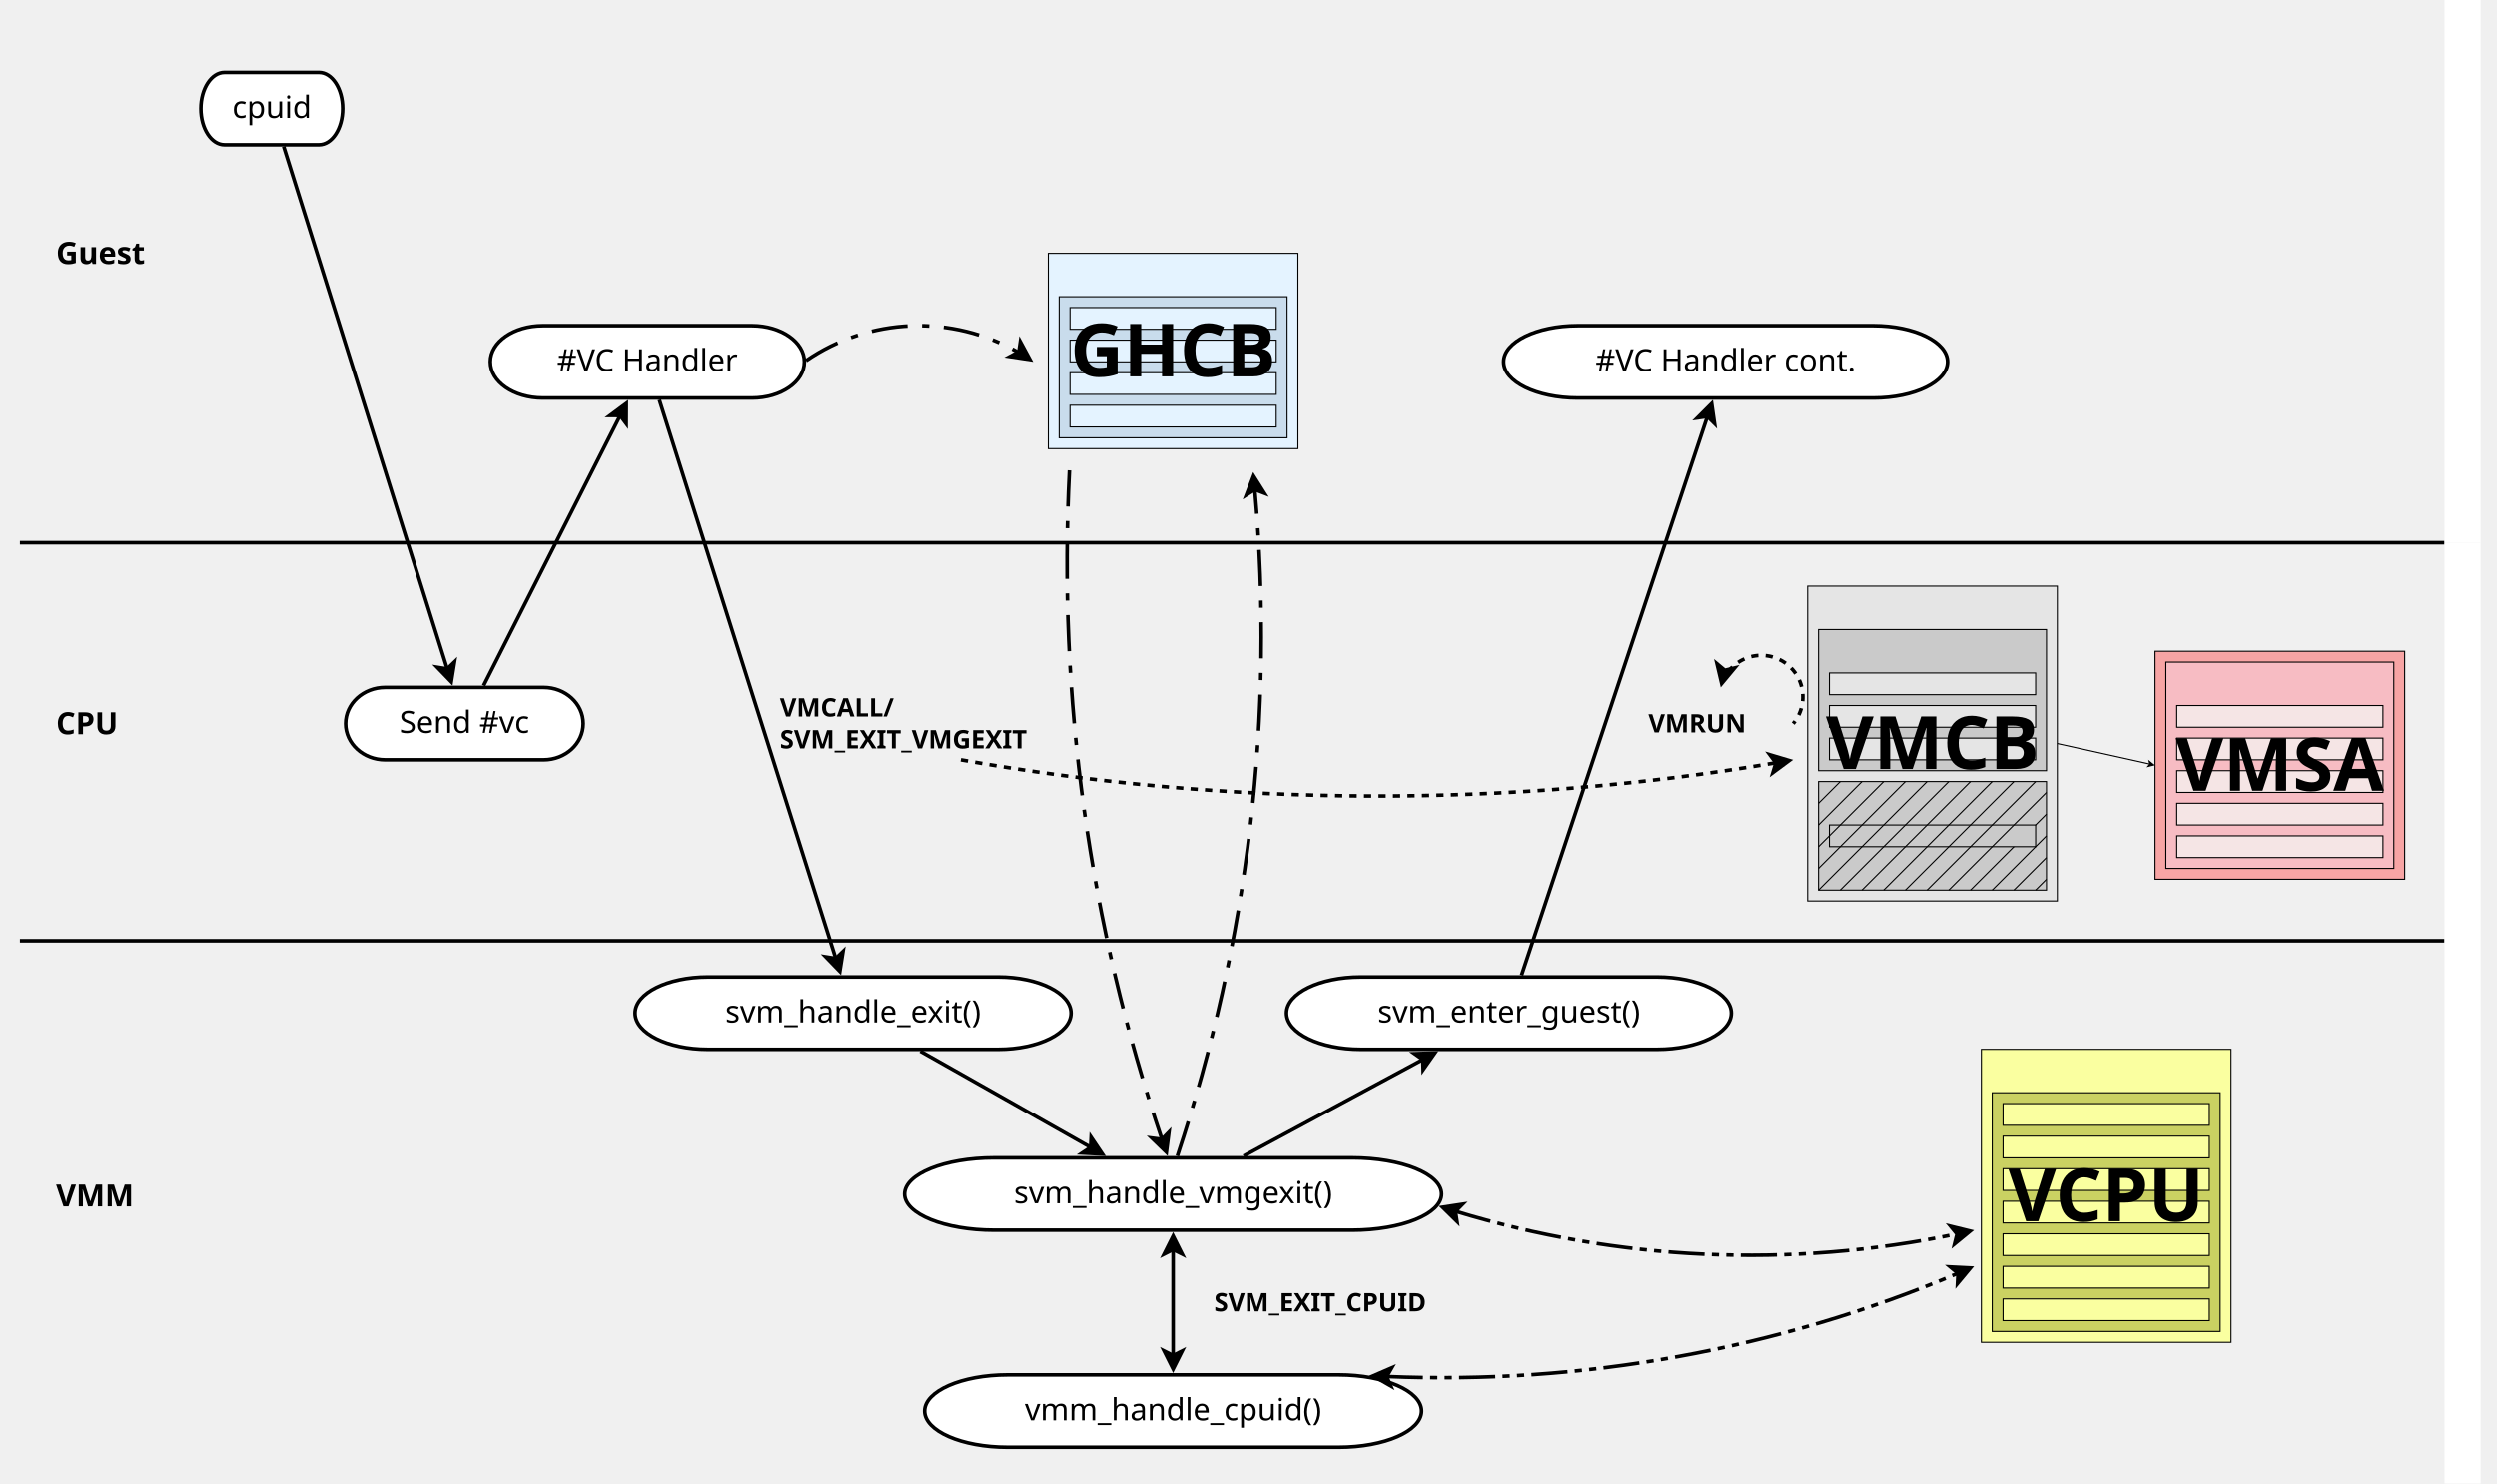
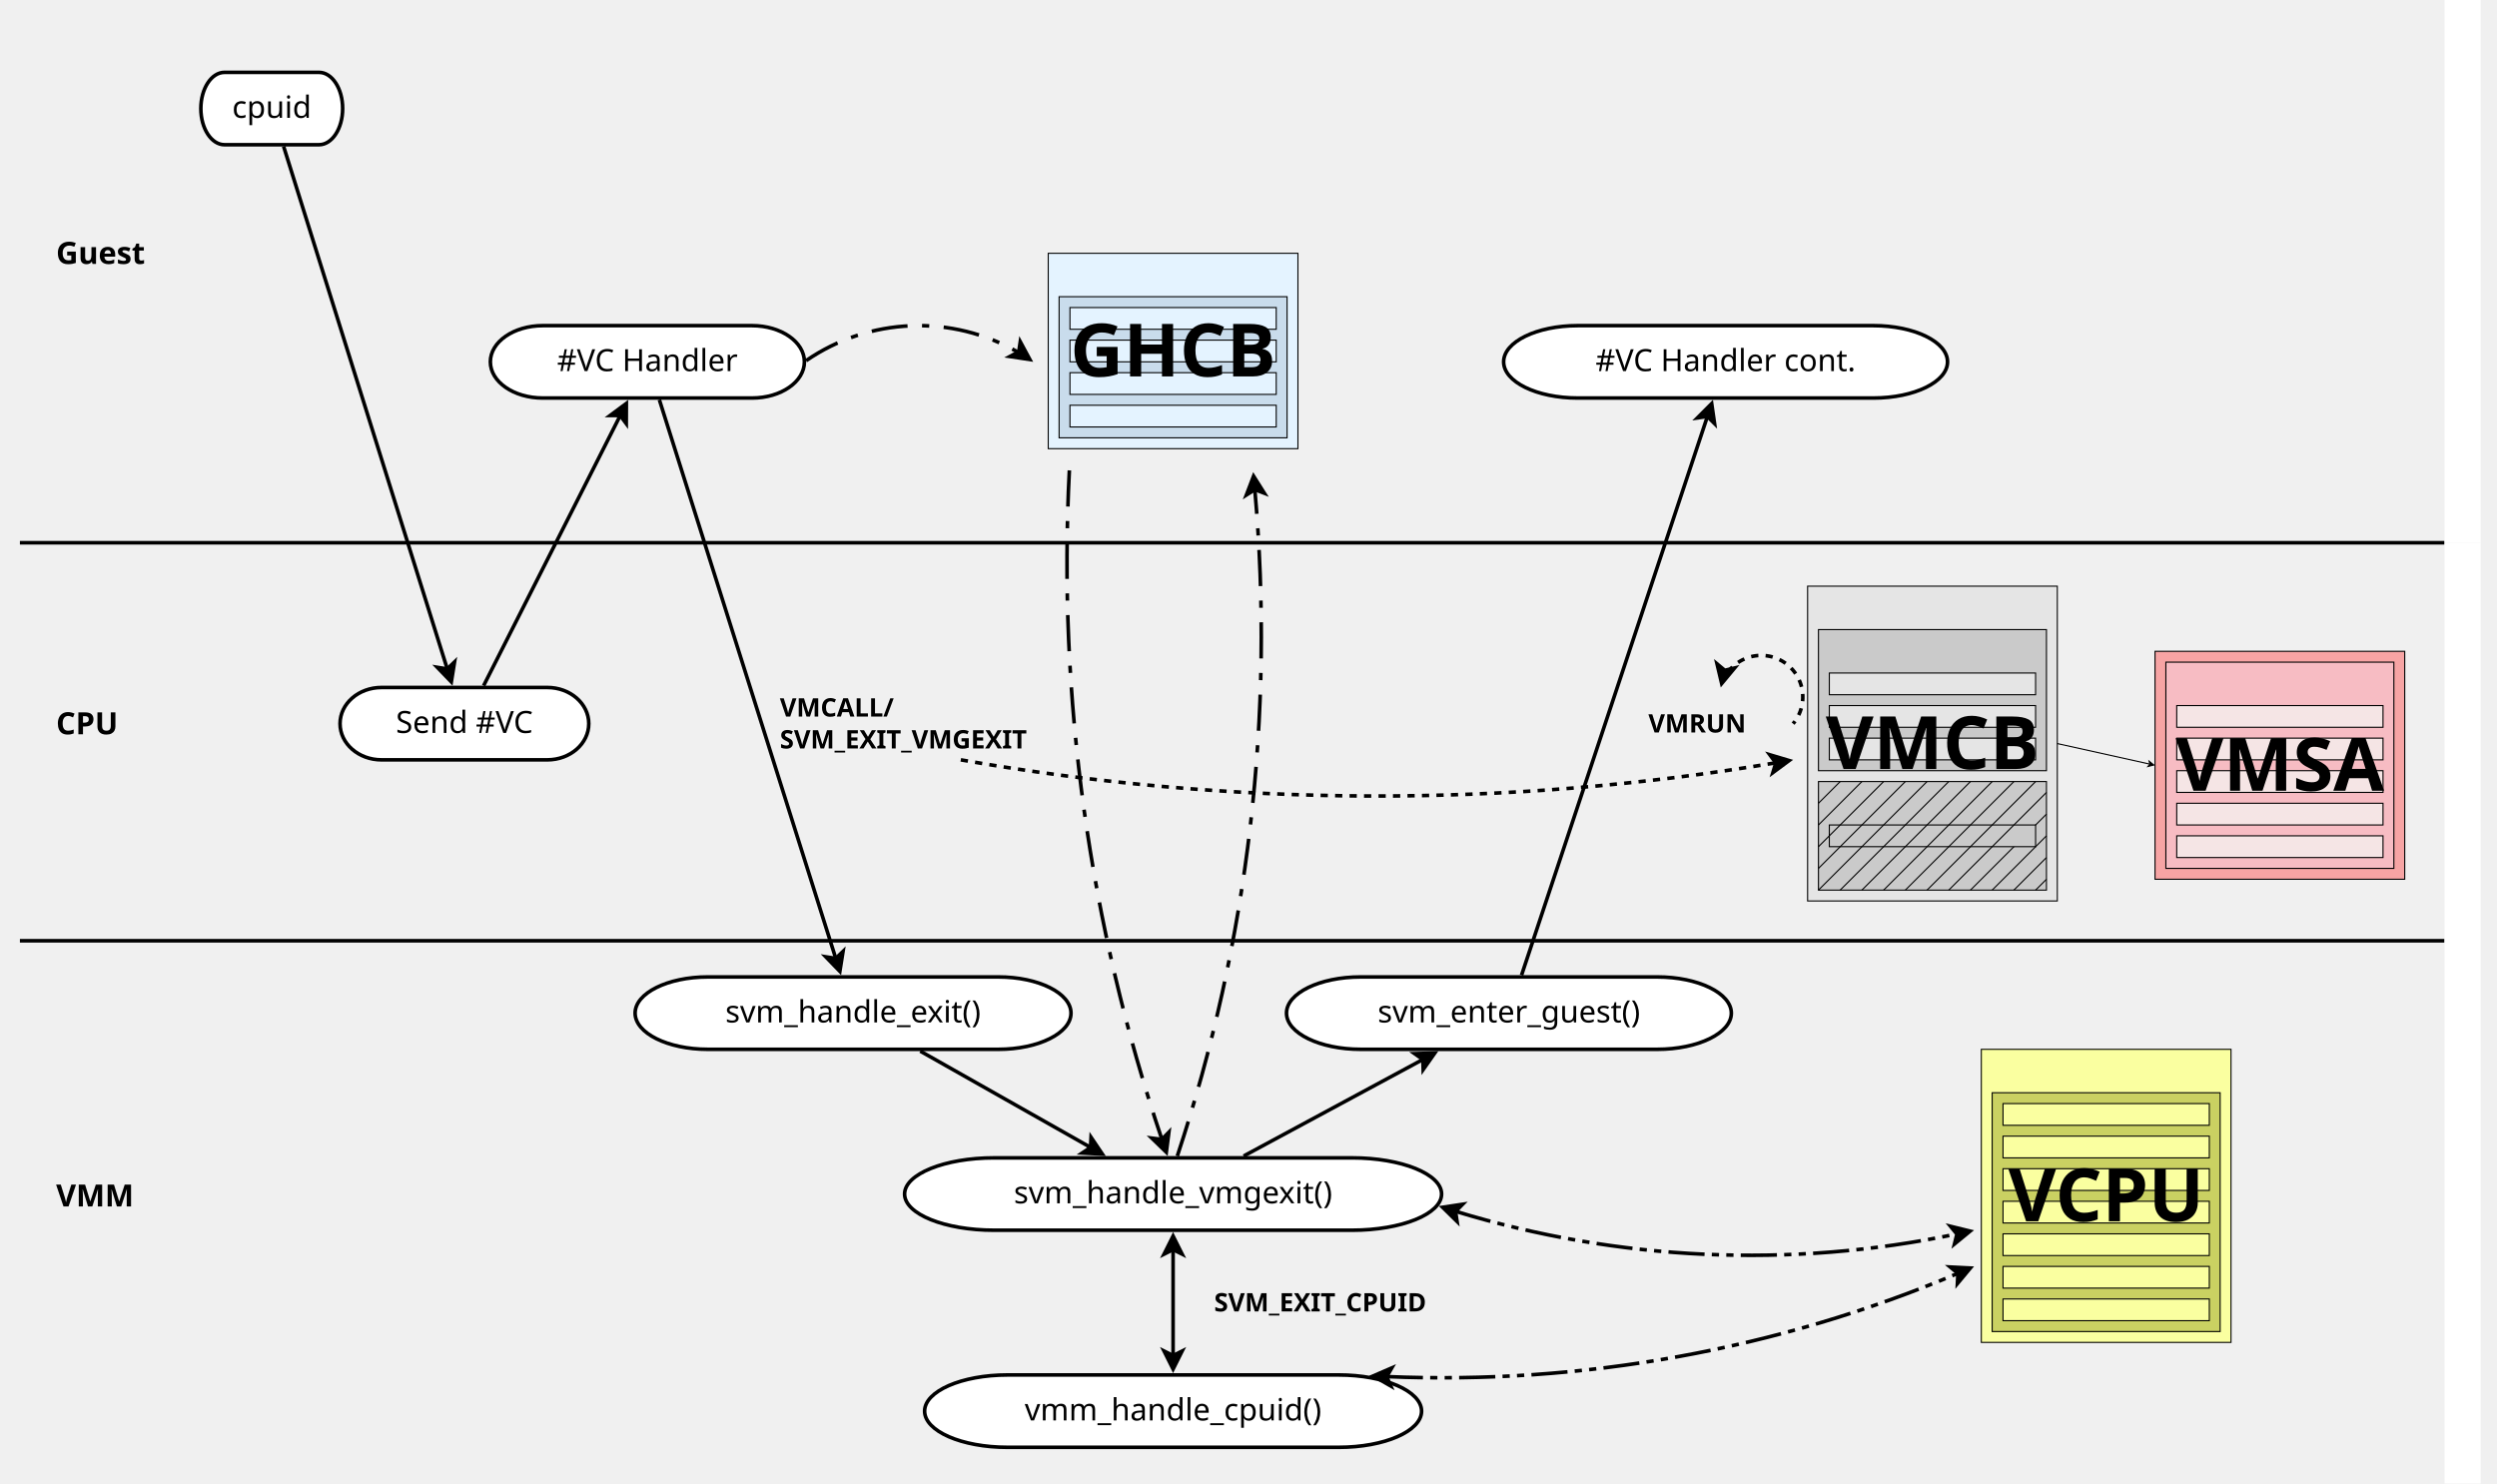
<svg xmlns="http://www.w3.org/2000/svg" width="69cm" height="41cm" viewBox="-2 0 1362 820">
  <defs />
  <g id="Background">
    <text font-size="16.933" style="fill: #000000; fill-opacity: 1; stroke: none;text-anchor:start;font-family:sans-serif;font-style:normal;font-weight:700" x="20" y="405.862">
      <tspan x="20" y="405.862">CPU</tspan>
    </text>
    <text font-size="16.933" style="fill: #000000; fill-opacity: 1; stroke: none;text-anchor:start;font-family:sans-serif;font-style:normal;font-weight:700" x="20" y="666.862">
      <tspan x="20" y="666.862">VMM</tspan>
    </text>
    <text font-size="16.933" style="fill: #000000; fill-opacity: 1; stroke: none;text-anchor:start;font-family:sans-serif;font-style:normal;font-weight:700" x="20" y="145.862">
      <tspan x="20" y="145.862">Guest</tspan>
    </text>
    <g>
      <path style="fill: #ffffff; fill-opacity: 1; stroke-opacity: 1; stroke-width: 2; stroke: #000000" fill-rule="evenodd" d="M 113.062 40 L 165.312,40 C 172.527,40 178.375,48.954 178.375,60 C 178.375,71.046 172.527,80 165.312,80 L 113.062,80 C 105.848,80 100,71.046 100,60 C 100,48.954 105.848,40 113.062,40z" />
      <text font-size="16.933" style="fill: #000000; fill-opacity: 1; stroke: none;text-anchor:middle;font-family:sans-serif;font-style:normal;font-weight:normal" x="139.188" y="65.135">
        <tspan x="139.188" y="65.135">cpuid</tspan>
      </text>
    </g>
    <g>
      <path style="fill: #ffffff; fill-opacity: 1; stroke-opacity: 1; stroke-width: 2; stroke: #000000" fill-rule="evenodd" d="M 380.15 540 L 540.75,540 C 562.924,540 580.9,548.954 580.9,560 C 580.9,571.046 562.924,580 540.75,580 L 380.15,580 C 357.976,580 340,571.046 340,560 C 340,548.954 357.976,540 380.15,540z" />
      <text font-size="16.933" style="fill: #000000; fill-opacity: 1; stroke: none;text-anchor:middle;font-family:sans-serif;font-style:normal;font-weight:normal" x="460.45" y="565.135">
        <tspan x="460.45" y="565.135">svm_handle_exit()</tspan>
      </text>
    </g>
    <g>
      <path style="fill: #ffffff; fill-opacity: 1; stroke-opacity: 1; stroke-width: 2; stroke: #000000" fill-rule="evenodd" d="M 740.975 540 L 904.875,540 C 927.505,540 945.85,548.954 945.85,560 C 945.85,571.046 927.505,580 904.875,580 L 740.975,580 C 718.345,580 700,571.046 700,560 C 700,548.954 718.345,540 740.975,540z" />
      <text font-size="16.933" style="fill: #000000; fill-opacity: 1; stroke: none;text-anchor:middle;font-family:sans-serif;font-style:normal;font-weight:normal" x="822.925" y="565.135">
        <tspan x="822.925" y="565.135">svm_enter_guest()</tspan>
      </text>
    </g>
    <g>
      <path style="fill: #ffffff; fill-opacity: 1; stroke-opacity: 1; stroke-width: 2; stroke: #000000" fill-rule="evenodd" d="M 545.775 760 L 728.875,760 C 754.156,760 774.65,768.954 774.65,780 C 774.65,791.046 754.156,800 728.875,800 L 545.775,800 C 520.494,800 500,791.046 500,780 C 500,768.954 520.494,760 545.775,760z" />
      <text font-size="16.933" style="fill: #000000; fill-opacity: 1; stroke: none;text-anchor:middle;font-family:sans-serif;font-style:normal;font-weight:normal" x="637.325" y="785.135">
        <tspan x="637.325" y="785.135">vmm_handle_cpuid()</tspan>
      </text>
    </g>
    <line style="fill: none; stroke-opacity: 1; stroke-width: 2; stroke: #000000" x1="0" y1="520" x2="1340" y2="520" />
    <line style="fill: none; stroke-opacity: 1; stroke-width: 2; stroke: #000000" x1="0" y1="300" x2="1340" y2="300" />
    <g>
-       <path style="fill: #ffffff; fill-opacity: 1; stroke-opacity: 1; stroke-width: 2; stroke: #000000" fill-rule="evenodd" d="M 201.887 380 L 289.437,380 C 301.526,380 311.325,388.954 311.325,400 C 311.325,411.046 301.526,420 289.437,420 L 201.887,420 C 189.799,420 180,411.046 180,400 C 180,388.954 189.799,380 201.887,380z" />
-       <text font-size="16.933" style="fill: #000000; fill-opacity: 1; stroke: none;text-anchor:middle;font-family:sans-serif;font-style:normal;font-weight:normal" x="245.662" y="405.135">
-         <tspan x="245.662" y="405.135">Send #vc</tspan>
+       <path style="fill: #ffffff; fill-opacity: 1; stroke-opacity: 1; stroke-width: 2; stroke: #000000" fill-rule="evenodd" d="M 199.838 380 L 291.488,380 C 304.142,380 314.4,388.954 314.4,400 C 314.4,411.046 304.142,420 291.488,420 L 199.838,420 C 187.183,420 176.925,411.046 176.925,400 C 176.925,388.954 187.183,380 199.838,380z" />
+       <text font-size="16.933" style="fill: #000000; fill-opacity: 1; stroke: none;text-anchor:middle;font-family:sans-serif;font-style:normal;font-weight:normal" x="245.663" y="405.135">
+         <tspan x="245.663" y="405.135">Send #VC</tspan>
      </text>
    </g>
    <g>
      <path style="fill: #ffffff; fill-opacity: 1; stroke-opacity: 1; stroke-width: 2; stroke: #000000" fill-rule="evenodd" d="M 288.928 180 L 404.64,180 C 420.616,180 433.568,188.954 433.568,200 C 433.568,211.046 420.616,220 404.64,220 L 288.928,220 C 272.951,220 260,211.046 260,200 C 260,188.954 272.951,180 288.928,180z" />
      <text font-size="16.933" style="fill: #000000; fill-opacity: 1; stroke: none;text-anchor:middle;font-family:sans-serif;font-style:normal;font-weight:normal" x="346.784" y="205.135">
        <tspan x="346.784" y="205.135">#VC Handler</tspan>
      </text>
    </g>
    <g>
      <path style="fill: #ffffff; fill-opacity: 1; stroke-opacity: 1; stroke-width: 2; stroke: #000000" fill-rule="evenodd" d="M 538.398 640 L 736.248,640 C 763.566,640 785.711,648.954 785.711,660 C 785.711,671.046 763.566,680 736.248,680 L 538.398,680 C 511.081,680 488.936,671.046 488.936,660 C 488.936,648.954 511.081,640 538.398,640z" />
      <text font-size="16.933" style="fill: #000000; fill-opacity: 1; stroke: none;text-anchor:middle;font-family:sans-serif;font-style:normal;font-weight:normal" x="637.323" y="665.135">
        <tspan x="637.323" y="665.135">svm_handle_vmgexit()</tspan>
      </text>
    </g>
    <g>
      <path style="fill: #ffffff; fill-opacity: 1; stroke-opacity: 1; stroke-width: 2; stroke: #000000" fill-rule="evenodd" d="M 860.888 180 L 1024.44,180 C 1047.02,180 1065.33,188.954 1065.33,200 C 1065.33,211.046 1047.02,220 1024.44,220 L 860.888,220 C 838.306,220 820,211.046 820,200 C 820,188.954 838.306,180 860.888,180z" />
      <text font-size="16.933" style="fill: #000000; fill-opacity: 1; stroke: none;text-anchor:middle;font-family:sans-serif;font-style:normal;font-weight:normal" x="942.663" y="205.135">
        <tspan x="942.663" y="205.135">#VC Handler cont.</tspan>
      </text>
    </g>
    <text font-size="14.111" style="fill: #000000; fill-opacity: 1; stroke: none;text-anchor:start;font-family:sans-serif;font-style:normal;font-weight:700" x="420" y="396.066">
      <tspan x="420" y="396.066">VMCALL/</tspan>
      <tspan x="420" y="413.705">SVM_EXIT_VMGEXIT</tspan>
    </text>
    <text font-size="14.111" style="fill: #000000; fill-opacity: 1; stroke: none;text-anchor:start;font-family:sans-serif;font-style:normal;font-weight:700" x="660" y="724.885">
      <tspan x="660" y="724.885">SVM_EXIT_CPUID</tspan>
    </text>
    <g transform="matrix(0.3,0,0,0.3,916,202)">
      <rect style="fill: #faffa0; fill-opacity: 1; stroke-opacity: 1; stroke-width: 2; stroke: #000000" x="560" y="1260" width="460" height="540" rx="0" ry="0" />
      <text font-size="12.8" style="fill: #000000; fill-opacity: 1; stroke: none;text-anchor:middle;font-family:sans-serif;font-style:normal;font-weight:normal" x="790" y="1533.88">
        <tspan x="790" y="1533.88" />
      </text>
      <g>
        <rect style="fill: #cad162; fill-opacity: 1; stroke-opacity: 1; stroke-width: 2; stroke: #000000" x="580" y="1340" width="420" height="440" rx="0" ry="0" />
        <text font-size="12.8" style="fill: #000000; fill-opacity: 1; stroke: none;text-anchor:middle;font-family:sans-serif;font-style:normal;font-weight:normal" x="790" y="1563.88">
          <tspan x="790" y="1563.88" />
        </text>
      </g>
      <rect style="fill: #faffa0; fill-opacity: 1; stroke-opacity: 1; stroke-width: 2; stroke: #000000" x="600" y="1420" width="380" height="40" rx="0" ry="0" />
      <rect style="fill: #faffa0; fill-opacity: 1; stroke-opacity: 1; stroke-width: 2; stroke: #000000" x="600" y="1720" width="380" height="40" rx="0" ry="0" />
      <rect style="fill: #faffa0; fill-opacity: 1; stroke-opacity: 1; stroke-width: 2; stroke: #000000" x="600" y="1360" width="380" height="40" rx="0" ry="0" />
      <rect style="fill: #faffa0; fill-opacity: 1; stroke-opacity: 1; stroke-width: 2; stroke: #000000" x="600" y="1660" width="380" height="40" rx="0" ry="0" />
      <rect style="fill: #faffa0; fill-opacity: 1; stroke-opacity: 1; stroke-width: 2; stroke: #000000" x="600" y="1600" width="380" height="40" rx="0" ry="0" />
      <rect style="fill: #faffa0; fill-opacity: 1; stroke-opacity: 1; stroke-width: 2; stroke: #000000" x="600" y="1540" width="380" height="40" rx="0" ry="0" />
      <rect style="fill: #faffa0; fill-opacity: 1; stroke-opacity: 1; stroke-width: 2; stroke: #000000" x="600" y="1480" width="380" height="40" rx="0" ry="0" />
      <text font-size="135.467" style="fill: #000000; fill-opacity: 1; stroke: none;text-anchor:middle;font-family:sans-serif;font-style:normal;font-weight:700" x="790" y="1576.9">
        <tspan x="790" y="1576.9">VCPU</tspan>
      </text>
    </g>
    <g transform="matrix(0.3,0,0,0.3,400.324,-412)">
      <rect style="fill: #e4f3ff; fill-opacity: 1; stroke-opacity: 1; stroke-width: 2; stroke: #000000" x="560" y="1840" width="460" height="360" rx="0" ry="0" />
      <text font-size="12.8" style="fill: #000000; fill-opacity: 1; stroke: none;text-anchor:middle;font-family:sans-serif;font-style:normal;font-weight:normal" x="790" y="2023.88">
        <tspan x="790" y="2023.88" />
      </text>
      <g>
        <rect style="fill: #c9dcec; fill-opacity: 1; stroke-opacity: 1; stroke-width: 2; stroke: #000000" x="580" y="1920" width="420" height="260" rx="0" ry="0" />
        <text font-size="12.8" style="fill: #000000; fill-opacity: 1; stroke: none;text-anchor:middle;font-family:sans-serif;font-style:normal;font-weight:normal" x="790" y="2053.88">
          <tspan x="790" y="2053.88" />
        </text>
      </g>
      <rect style="fill: #e4f3ff; fill-opacity: 1; stroke-opacity: 1; stroke-width: 2; stroke: #000000" x="600" y="1940" width="380" height="40" rx="0" ry="0" />
      <rect style="fill: #e4f3ff; fill-opacity: 1; stroke-opacity: 1; stroke-width: 2; stroke: #000000" x="600" y="2000" width="380" height="40" rx="0" ry="0" />
      <rect style="fill: #e4f3ff; fill-opacity: 1; stroke-opacity: 1; stroke-width: 2; stroke: #000000" x="600" y="2120" width="380" height="40" rx="0" ry="0" />
      <rect style="fill: #e4f3ff; fill-opacity: 1; stroke-opacity: 1; stroke-width: 2; stroke: #000000" x="600" y="2060" width="380" height="40" rx="0" ry="0" />
      <text font-size="135.467" style="fill: #000000; fill-opacity: 1; stroke: none;text-anchor:middle;font-family:sans-serif;font-style:normal;font-weight:700" x="790" y="2066.9">
        <tspan x="790" y="2066.9">GHCB</tspan>
      </text>
    </g>
    <g transform="matrix(0.3,0,0,0.3,664,324)">
      <g>
        <rect style="fill: #f7a4a4; fill-opacity: 1; stroke-opacity: 1; stroke-width: 2; stroke: #000000" x="1720" y="120" width="460" height="420" rx="0" ry="0" />
        <text font-size="12.8" style="fill: #000000; fill-opacity: 1; stroke: none;text-anchor:middle;font-family:sans-serif;font-style:normal;font-weight:normal" x="1950" y="333.881">
          <tspan x="1950" y="333.881" />
        </text>
      </g>
      <g>
        <rect style="fill: #f7bcc3; fill-opacity: 1; stroke-opacity: 1; stroke-width: 2; stroke: #000000" x="1740" y="140" width="420" height="380" rx="0" ry="0" />
        <text font-size="12.8" style="fill: #000000; fill-opacity: 1; stroke: none;text-anchor:middle;font-family:sans-serif;font-style:normal;font-weight:normal" x="1950" y="333.881">
          <tspan x="1950" y="333.881" />
        </text>
      </g>
      <rect style="fill: #f7bcc3; fill-opacity: 1; stroke-opacity: 1; stroke-width: 2; stroke: #f7bcc3" x="1760" y="160" width="380" height="40" rx="0" ry="0" />
      <rect style="fill: #f5e5e5; fill-opacity: 1; stroke-opacity: 1; stroke-width: 2; stroke: #000000" x="1760" y="460" width="380" height="40" rx="0" ry="0" />
      <rect style="fill: #f5e5e5; fill-opacity: 1; stroke-opacity: 1; stroke-width: 2; stroke: #000000" x="1760" y="400" width="380" height="40" rx="0" ry="0" />
      <rect style="fill: #f5e5e5; fill-opacity: 1; stroke-opacity: 1; stroke-width: 2; stroke: #000000" x="1760" y="340" width="380" height="40" rx="0" ry="0" />
      <rect style="fill: #f5e5e5; fill-opacity: 1; stroke-opacity: 1; stroke-width: 2; stroke: #000000" x="1760" y="280" width="380" height="40" rx="0" ry="0" />
      <rect style="fill: #f5e5e5; fill-opacity: 1; stroke-opacity: 1; stroke-width: 2; stroke: #000000" x="1760" y="220" width="380" height="40" rx="0" ry="0" />
      <text font-size="135.467" style="fill: #000000; fill-opacity: 1; stroke: none;text-anchor:middle;font-family:sans-serif;font-style:normal;font-weight:700" x="1950" y="376.897">
        <tspan x="1950" y="376.897">VMSA</tspan>
      </text>
      <g>
        <rect style="fill: #e5e5e5; fill-opacity: 1; stroke-opacity: 1; stroke-width: 2; stroke: #000000" x="1080" y="0" width="460" height="580" rx="0" ry="0" />
        <text font-size="12.8" style="fill: #000000; fill-opacity: 1; stroke: none;text-anchor:middle;font-family:sans-serif;font-style:normal;font-weight:normal" x="1310" y="293.881">
          <tspan x="1310" y="293.881" />
        </text>
      </g>
      <g>
        <g>
          <rect style="fill: #cacaca; fill-opacity: 1; stroke-opacity: 1; stroke-width: 2; stroke: #000000" x="1100" y="360" width="420" height="200" rx="0" ry="0" />
          <text font-size="12.8" style="fill: #000000; fill-opacity: 1; stroke: none;text-anchor:middle;font-family:sans-serif;font-style:normal;font-weight:normal" x="1310" y="463.881">
            <tspan x="1310" y="463.881" />
          </text>
        </g>
        <line style="fill: none; stroke-opacity: 1; stroke-width: 2; stroke: #000000" x1="1380" y1="560" x2="1520" y2="420" />
        <g>
          <rect style="fill: #cacaca; fill-opacity: 1; stroke-opacity: 1; stroke-width: 2; stroke: #000000" x="1100" y="80" width="420" height="260" rx="0" ry="0" />
          <text font-size="12.8" style="fill: #000000; fill-opacity: 1; stroke: none;text-anchor:middle;font-family:sans-serif;font-style:normal;font-weight:normal" x="1310" y="213.881">
            <tspan x="1310" y="213.881" />
          </text>
          <rect style="fill: #e5e5e5; fill-opacity: 1; stroke-opacity: 1; stroke-width: 2; stroke: #000000" x="1120" y="280" width="380" height="40" rx="0" ry="0" />
          <rect style="fill: #e5e5e5; fill-opacity: 1; stroke-opacity: 1; stroke-width: 2; stroke: #000000" x="1120" y="220" width="380" height="40" rx="0" ry="0" />
          <rect style="fill: #e5e5e5; fill-opacity: 1; stroke-opacity: 1; stroke-width: 2; stroke: #000000" x="1120" y="160" width="380" height="40" rx="0" ry="0" />
          <rect style="fill: #cacaca; fill-opacity: 1; stroke-opacity: 1; stroke-width: 2.35099e-37; stroke: #cacaca" x="1120" y="100" width="380" height="40" rx="0" ry="0" />
          <rect style="fill: #cacaca; fill-opacity: 1; stroke-opacity: 1; stroke-width: 2; stroke: #000000" x="1120" y="440" width="380" height="40" rx="0" ry="0" />
          <line style="fill: none; stroke-opacity: 1; stroke-width: 2; stroke: #000000" x1="1100" y1="400" x2="1140" y2="360" />
          <line style="fill: none; stroke-opacity: 1; stroke-width: 2; stroke: #000000" x1="1100" y1="440" x2="1180" y2="360" />
          <line style="fill: none; stroke-opacity: 1; stroke-width: 2; stroke: #000000" x1="1180" y1="560" x2="1380" y2="360" />
          <line style="fill: none; stroke-opacity: 1; stroke-width: 2; stroke: #000000" x1="1100" y1="520" x2="1260" y2="360" />
          <line style="fill: none; stroke-opacity: 1; stroke-width: 2; stroke: #000000" x1="1100" y1="560" x2="1300" y2="360" />
          <line style="fill: none; stroke-opacity: 1; stroke-width: 2; stroke: #000000" x1="1100" y1="480" x2="1220" y2="360" />
          <line style="fill: none; stroke-opacity: 1; stroke-width: 2; stroke: #000000" x1="1140" y1="560" x2="1340" y2="360" />
          <line style="fill: none; stroke-opacity: 1; stroke-width: 2; stroke: #000000" x1="1500" y1="560" x2="1520" y2="540" />
          <line style="fill: none; stroke-opacity: 1; stroke-width: 2; stroke: #000000" x1="1460" y1="560" x2="1520" y2="500" />
          <line style="fill: none; stroke-opacity: 1; stroke-width: 2; stroke: #000000" x1="1220" y1="560" x2="1420" y2="360" />
          <line style="fill: none; stroke-opacity: 1; stroke-width: 2; stroke: #000000" x1="1260" y1="560" x2="1460" y2="360" />
          <line style="fill: none; stroke-opacity: 1; stroke-width: 2; stroke: #000000" x1="1300" y1="560" x2="1500" y2="360" />
          <line style="fill: none; stroke-opacity: 1; stroke-width: 2; stroke: #000000" x1="1340" y1="560" x2="1520" y2="380" />
          <line style="fill: none; stroke-opacity: 1; stroke-width: 2; stroke: #000000" x1="1420" y1="560" x2="1520" y2="460" />
        </g>
        <text font-size="135.467" style="fill: #000000; fill-opacity: 1; stroke: none;text-anchor:middle;font-family:sans-serif;font-style:normal;font-weight:700" x="1310" y="336.897">
          <tspan x="1310" y="336.897">VMCB</tspan>
        </text>
      </g>
      <line style="fill: none; stroke-opacity: 1; stroke-width: 2; stroke: #000000" x1="1540" y1="290" x2="1710.5" y2="327.888" />
      <polygon style="fill: #000000; fill-opacity: 1; stroke-opacity: 1; stroke-width: 2; stroke: #000000" fill-rule="evenodd" points="1717.82,329.515 1706.97,332.227 1710.5,327.888 1709.14,322.465 " />
    </g>
    <rect style="fill: #ffffff; fill-opacity: 1; stroke-opacity: 1; stroke-width: 0.02; stroke: #000000" x="1340" y="520" width="20" height="300" rx="0" ry="0" />
    <rect style="fill: #ffffff; fill-opacity: 1; stroke-opacity: 1; stroke-width: 0.02; stroke: #000000" x="1340" y="0" width="20" height="300" rx="0" ry="0" />
    <rect style="fill: #ffffff; fill-opacity: 1; stroke-opacity: 1; stroke-width: 0.02; stroke: #000000" x="1340" y="300" width="20" height="220" rx="0" ry="0" />
    <line style="fill: none; stroke-opacity: 1; stroke-width: 0.02; stroke: #000000" x1="1340" y1="820" x2="0" y2="820" />
    <g>
      <line style="fill: none; stroke-opacity: 1; stroke-width: 2; stroke: #000000" x1="145.751" y1="80.96" x2="236.189" y2="369.749" />
      <polygon style="fill: #000000; fill-opacity: 1; stroke-opacity: 1; stroke-width: 2; stroke: #000000" fill-rule="evenodd" points="238.431,376.907 230.671,368.858 236.189,369.749 240.214,365.869 " />
    </g>
    <g>
      <line style="fill: none; stroke-opacity: 1; stroke-width: 2; stroke: #000000" x1="256.281" y1="378.998" x2="331.772" y2="229.691" />
      <polygon style="fill: #000000; fill-opacity: 1; stroke-opacity: 1; stroke-width: 2; stroke: #000000" fill-rule="evenodd" points="335.156,222.998 335.106,234.178 331.772,229.691 326.182,229.666 " />
    </g>
    <g>
      <line style="fill: none; stroke-opacity: 1; stroke-width: 2; stroke: #000000" x1="353.402" y1="220.962" x2="450.9" y2="529.754" />
      <polygon style="fill: #000000; fill-opacity: 1; stroke-opacity: 1; stroke-width: 2; stroke: #000000" fill-rule="evenodd" points="453.158,536.906 445.379,528.875 450.9,529.754 454.915,525.864 " />
    </g>
    <g>
      <line style="fill: none; stroke-opacity: 1; stroke-width: 2; stroke: #000000" x1="497.597" y1="581.002" x2="591.701" y2="634.206" />
      <polygon style="fill: #000000; fill-opacity: 1; stroke-opacity: 1; stroke-width: 2; stroke: #000000" fill-rule="evenodd" points="598.23,637.897 587.064,637.328 591.701,634.206 591.985,628.623 " />
    </g>
    <g>
      <line style="fill: none; stroke-opacity: 1; stroke-width: 2; stroke: #000000" x1="676.304" y1="638.998" x2="775.373" y2="585.62" />
      <polygon style="fill: #000000; fill-opacity: 1; stroke-opacity: 1; stroke-width: 2; stroke: #000000" fill-rule="evenodd" points="781.976,582.063 775.544,591.208 775.373,585.62 770.801,582.404 " />
    </g>
    <g>
      <line style="fill: none; stroke-opacity: 1; stroke-width: 2; stroke: #000000" x1="829.897" y1="539.038" x2="932.618" y2="230.2" />
      <polygon style="fill: #000000; fill-opacity: 1; stroke-opacity: 1; stroke-width: 2; stroke: #000000" fill-rule="evenodd" points="934.985,223.084 936.573,234.151 932.618,230.2 927.084,230.995 " />
    </g>
    <g>
      <line style="fill: none; stroke-opacity: 1; stroke-width: 2; stroke: #000000" x1="637.324" y1="690.727" x2="637.325" y2="749.273" />
      <polygon style="fill: #000000; fill-opacity: 1; stroke-opacity: 1; stroke-width: 2; stroke: #000000" fill-rule="evenodd" points="637.324,683.227 642.324,693.227 637.324,690.727 632.324,693.227 " />
      <polygon style="fill: #000000; fill-opacity: 1; stroke-opacity: 1; stroke-width: 2; stroke: #000000" fill-rule="evenodd" points="637.325,756.773 632.325,746.773 637.325,749.273 642.325,746.773 " />
    </g>
    <text font-size="14.111" style="fill: #000000; fill-opacity: 1; stroke: none;text-anchor:start;font-family:sans-serif;font-style:normal;font-weight:700" x="900" y="404.885">
      <tspan x="900" y="404.885">VMRUN</tspan>
    </text>
    <g>
      <path style="fill: none; stroke-opacity: 1; stroke-width: 2; stroke-dasharray: 4; stroke: #000000" d="M 520,420 A 1332.5,1332.5 0 0 0 970.404,421.645" />
      <polygon style="fill: #000000; fill-opacity: 1; stroke-opacity: 1; stroke-width: 2; stroke: #000000" fill-rule="evenodd" points="977.797,420.386 968.811,427.037 970.41,421.681 967.085,417.187 " />
    </g>
    <g>
      <path style="fill: none; stroke-opacity: 1; stroke-width: 2; stroke-dasharray: 4; stroke: #000000" d="M 943.823,371.689 A 22.981,22.981 0 1 1 980,400" />
      <polygon style="fill: #000000; fill-opacity: 1; stroke-opacity: 1; stroke-width: 2; stroke: #000000" fill-rule="evenodd" points="940.511,377.823 937.931,366.945 942.227,370.522 947.666,369.232 " />
    </g>
    <g>
      <path style="fill: none; stroke-opacity: 1; stroke-width: 2; stroke-dasharray: 20 4 4 4 4 4; stroke: #000000" d="M 793.452,669.559 A 558.135,558.135 0 0 0 1070.49,682.074" />
      <polygon style="fill: #000000; fill-opacity: 1; stroke-opacity: 1; stroke-width: 2; stroke: #000000" fill-rule="evenodd" points="786.293,667.327 797.348,665.656 793.427,669.641 794.263,675.168 " />
      <polygon style="fill: #000000; fill-opacity: 1; stroke-opacity: 1; stroke-width: 2; stroke: #000000" fill-rule="evenodd" points="1077.82,680.495 1069.18,687.586 1070.51,682.157 1066.96,677.835 " />
    </g>
    <g>
      <path style="fill: none; stroke-opacity: 1; stroke-width: 2; stroke-dasharray: 20 4 4 4 4 4; stroke: #000000" d="M 755.409,760.903 A 731.536,731.536 0 0 0 1071.06,703.849" />
      <polygon style="fill: #000000; fill-opacity: 1; stroke-opacity: 1; stroke-width: 2; stroke: #000000" fill-rule="evenodd" points="747.918,760.551 758.18,756.114 755.406,760.967 757.625,766.098 " />
      <polygon style="fill: #000000; fill-opacity: 1; stroke-opacity: 1; stroke-width: 2; stroke: #000000" fill-rule="evenodd" points="1077.95,700.898 1070.8,709.492 1071.08,703.909 1066.79,700.334 " />
    </g>
    <g>
      <path style="fill: none; stroke-opacity: 1; stroke-width: 2; stroke-dasharray: 20 8 4 8; stroke: #000000" d="M 434.504,199.352 A 109.9,109.9 0 0 1 551.82,194.772" />
      <polygon style="fill: #000000; fill-opacity: 1; stroke-opacity: 1; stroke-width: 2; stroke: #000000" fill-rule="evenodd" points="558.171,198.714 547.115,197.052 552.036,194.4 552.867,188.872 " />
    </g>
    <g>
      <path style="fill: none; stroke-opacity: 1; stroke-width: 2; stroke-dasharray: 20 8 4 8; stroke: #000000" d="M 580,260 A 995.413,995.413 0 0 0 631.148,629.785" />
      <polygon style="fill: #000000; fill-opacity: 1; stroke-opacity: 1; stroke-width: 2; stroke: #000000" fill-rule="evenodd" points="633.575,636.881 625.558,629.088 631.103,629.8 635,625.792 " />
    </g>
    <g>
      <path style="fill: none; stroke-opacity: 1; stroke-width: 2; stroke-dasharray: 20 8 4 8; stroke: #000000" d="M 639.655,638.987 A 914.244,914.244 0 0 0 682.497,270.637" />
      <polygon style="fill: #000000; fill-opacity: 1; stroke-opacity: 1; stroke-width: 2; stroke: #000000" fill-rule="evenodd" points="681.807,263.169 687.772,272.625 682.549,270.632 677.821,273.615 " />
    </g>
  </g>
</svg>
